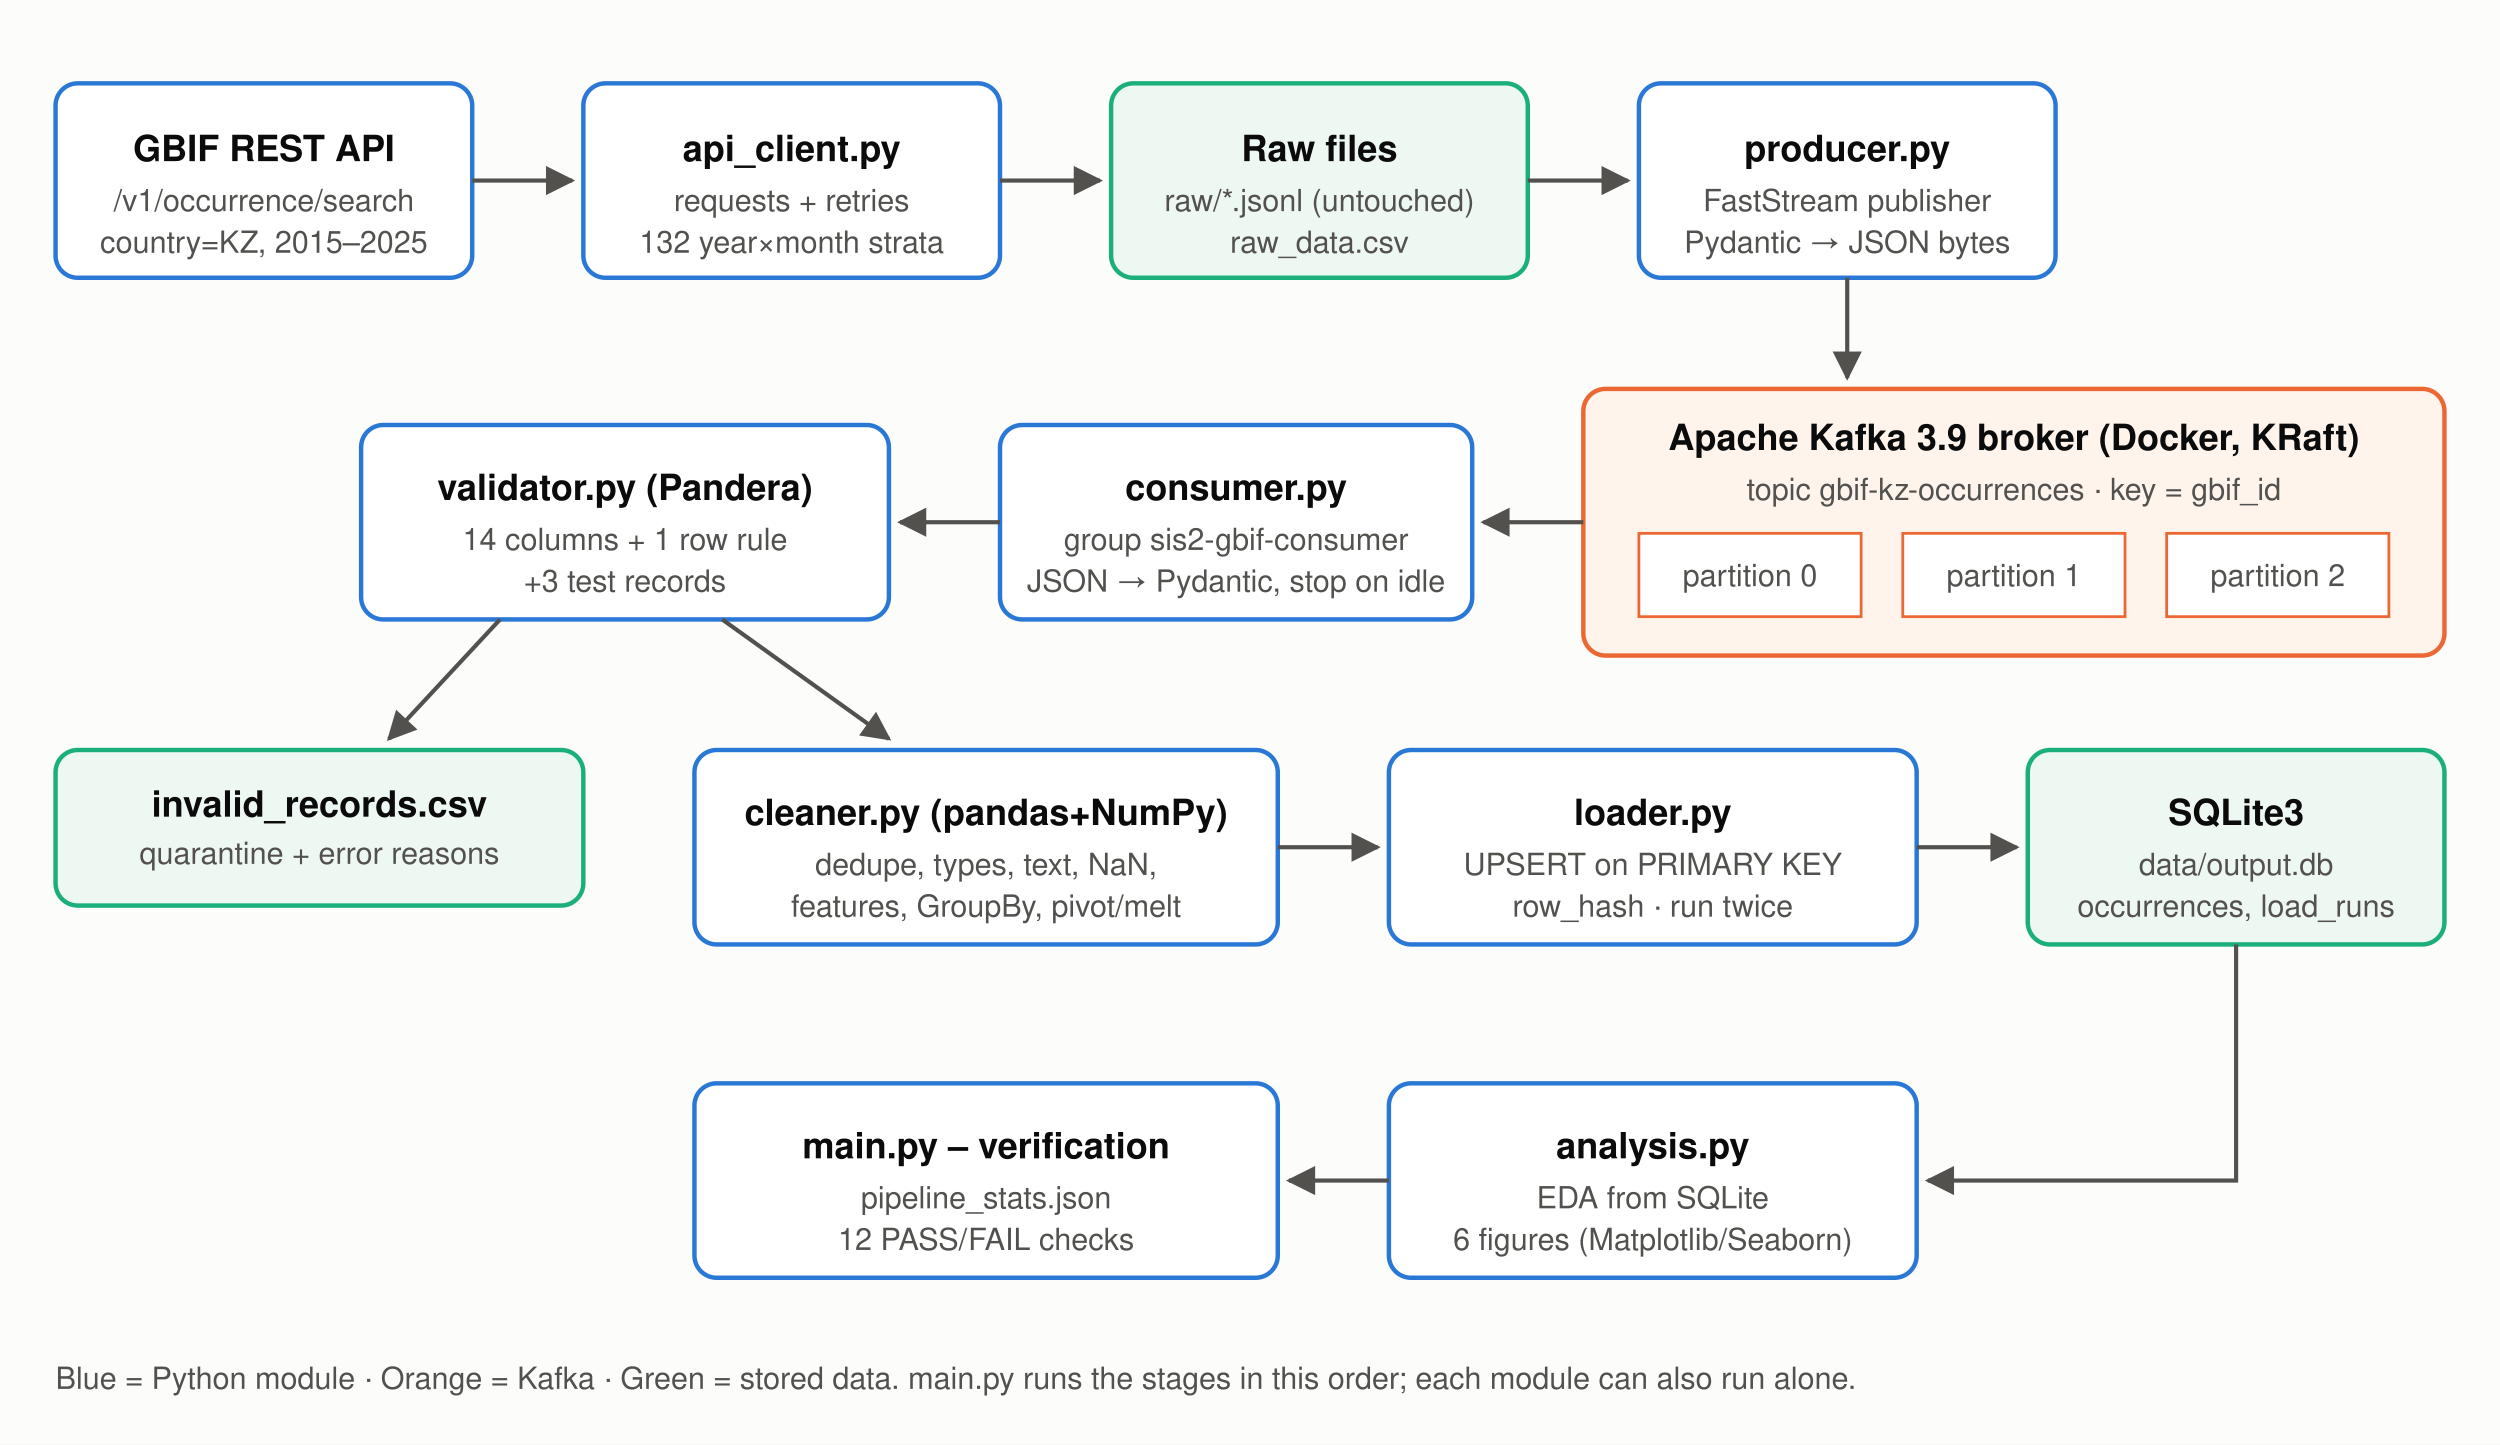
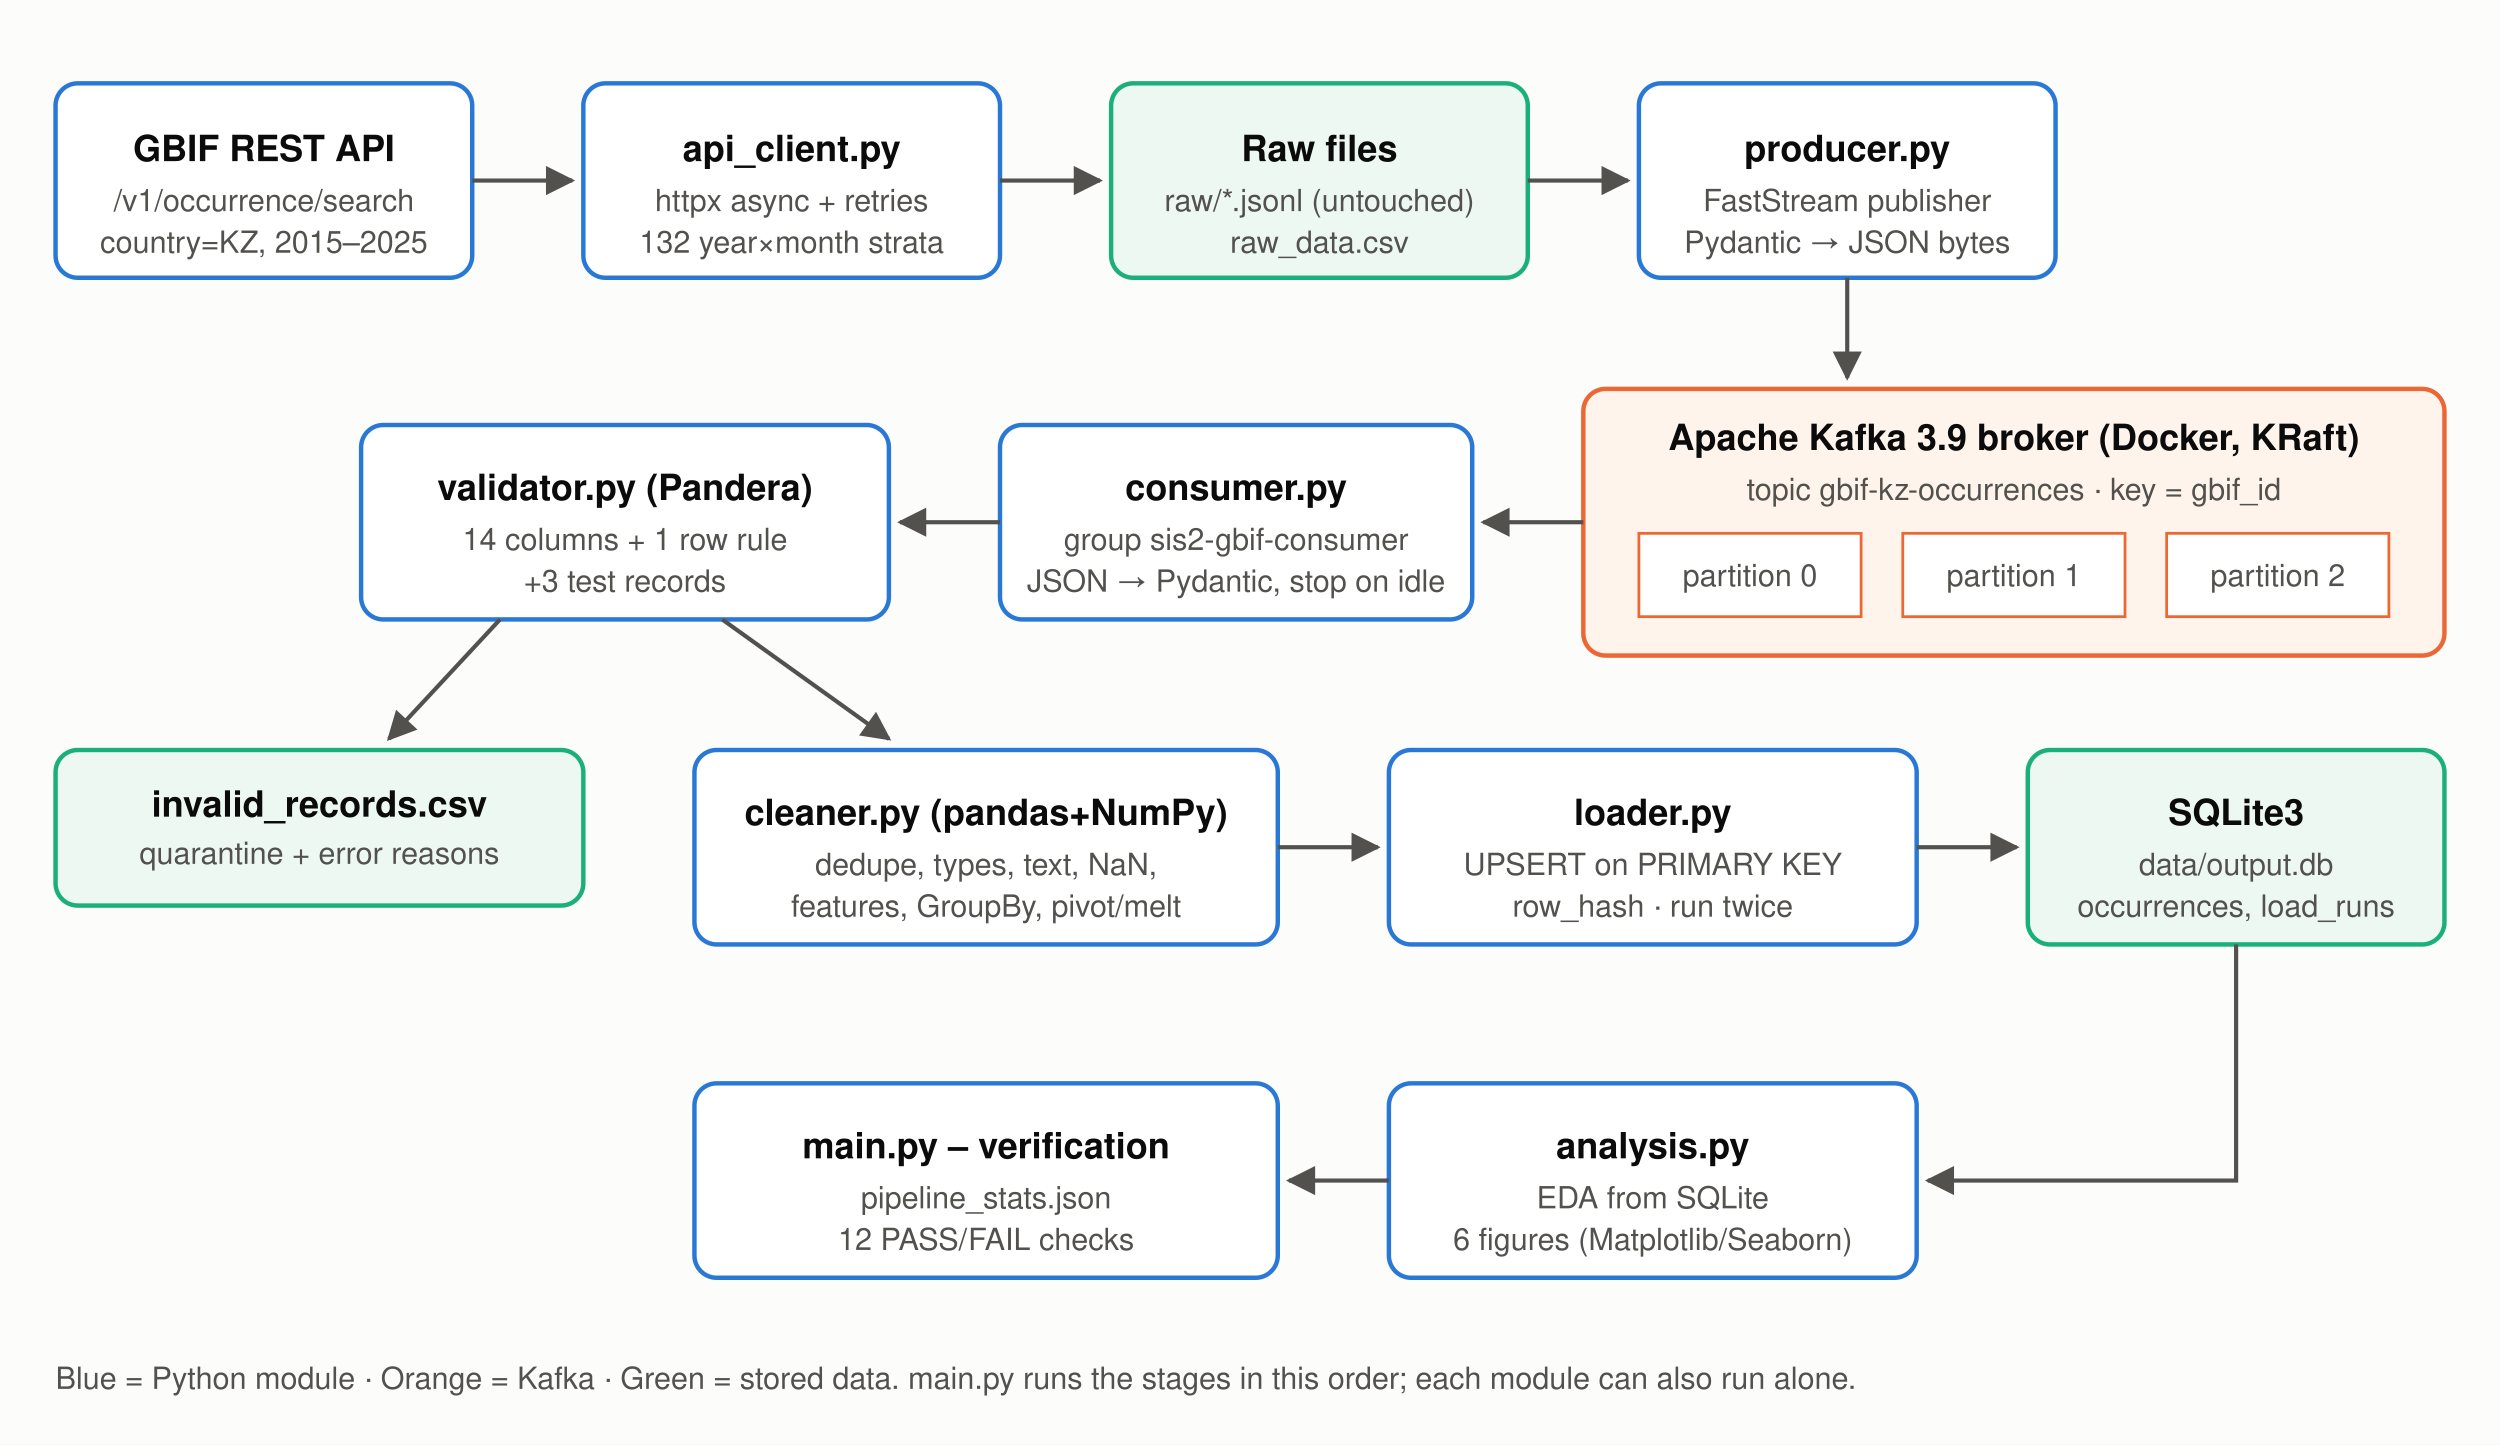
<svg xmlns="http://www.w3.org/2000/svg" viewBox="0 0 900 520" font-family="Helvetica, Arial, sans-serif" font-size="13">
  <defs>
    <marker id="a" viewBox="0 0 10 10" refX="9" refY="5" markerWidth="7" markerHeight="7" orient="auto">
      <path d="M0,0 L10,5 L0,10 z" fill="#52514e" />
    </marker>
    <style>
      .box{fill:#ffffff;stroke:#2a78d6;stroke-width:1.6;rx:8}
      .kafka{fill:#fff4ec;stroke:#eb6834;stroke-width:1.6}
      .store{fill:#eef8f3;stroke:#1baf7a;stroke-width:1.6}
      .t{font-weight:bold;fill:#0b0b0b}
      .s{fill:#52514e;font-size:11px}
      .l{stroke:#52514e;stroke-width:1.5;fill:none;marker-end:url(#a)}
    </style>
  </defs>
  <rect x="0" y="0" width="900" height="520" fill="#fcfcfb" />
  <rect class="box" x="20" y="30" width="150" height="70" rx="8" />
  <text class="t" x="95" y="58" text-anchor="middle">GBIF REST API</text>
  <text class="s" x="95" y="76" text-anchor="middle">/v1/occurrence/search</text>
  <text class="s" x="95" y="91" text-anchor="middle">country=KZ, 2015–2025</text>
  <rect class="box" x="210" y="30" width="150" height="70" rx="8" />
  <text class="t" x="285" y="58" text-anchor="middle">api_client.py</text>
-   <text class="s" x="285" y="76" text-anchor="middle">requests + retries</text>
+   <text class="s" x="285" y="76" text-anchor="middle">httpx async + retries</text>
  <text class="s" x="285" y="91" text-anchor="middle">132 year×month strata</text>
  <rect class="store" x="400" y="30" width="150" height="70" rx="8" />
  <text class="t" x="475" y="58" text-anchor="middle">Raw files</text>
  <text class="s" x="475" y="76" text-anchor="middle">raw/*.jsonl (untouched)</text>
  <text class="s" x="475" y="91" text-anchor="middle">raw_data.csv</text>
  <rect class="box" x="590" y="30" width="150" height="70" rx="8" />
  <text class="t" x="665" y="58" text-anchor="middle">producer.py</text>
  <text class="s" x="665" y="76" text-anchor="middle">FastStream publisher</text>
  <text class="s" x="665" y="91" text-anchor="middle">Pydantic → JSON bytes</text>
  <path class="l" d="M170,65 H206" />
  <path class="l" d="M360,65 H396" />
  <path class="l" d="M550,65 H586" />
  <rect class="kafka" x="570" y="140" width="310" height="96" rx="8" />
  <text class="t" x="725" y="162" text-anchor="middle">Apache Kafka 3.9 broker (Docker, KRaft)</text>
  <text class="s" x="725" y="180" text-anchor="middle">topic gbif-kz-occurrences · key = gbif_id</text>
  <rect x="590" y="192" width="80" height="30" fill="#ffffff" stroke="#eb6834" />
  <text class="s" x="630" y="211" text-anchor="middle">partition 0</text>
  <rect x="685" y="192" width="80" height="30" fill="#ffffff" stroke="#eb6834" />
  <text class="s" x="725" y="211" text-anchor="middle">partition 1</text>
  <rect x="780" y="192" width="80" height="30" fill="#ffffff" stroke="#eb6834" />
  <text class="s" x="820" y="211" text-anchor="middle">partition 2</text>
  <path class="l" d="M665,100 V136" />
  <rect class="box" x="360" y="153" width="170" height="70" rx="8" />
  <text class="t" x="445" y="180" text-anchor="middle">consumer.py</text>
  <text class="s" x="445" y="198" text-anchor="middle">group sis2-gbif-consumer</text>
  <text class="s" x="445" y="213" text-anchor="middle">JSON → Pydantic, stop on idle</text>
  <path class="l" d="M570,188 H534" />
  <rect class="box" x="130" y="153" width="190" height="70" rx="8" />
  <text class="t" x="225" y="180" text-anchor="middle">validator.py (Pandera)</text>
  <text class="s" x="225" y="198" text-anchor="middle">14 columns + 1 row rule</text>
  <text class="s" x="225" y="213" text-anchor="middle">+3 test records</text>
  <path class="l" d="M360,188 H324" />
  <rect class="store" x="20" y="270" width="190" height="56" rx="8" />
  <text class="t" x="115" y="294" text-anchor="middle">invalid_records.csv</text>
  <text class="s" x="115" y="311" text-anchor="middle">quarantine + error reasons</text>
  <path class="l" d="M180,223 L140,266" />
  <rect class="box" x="250" y="270" width="210" height="70" rx="8" />
  <text class="t" x="355" y="297" text-anchor="middle">cleaner.py (pandas+NumPy)</text>
  <text class="s" x="355" y="315" text-anchor="middle">dedupe, types, text, NaN,</text>
  <text class="s" x="355" y="330" text-anchor="middle">features, GroupBy, pivot/melt</text>
  <path class="l" d="M260,223 L320,266" />
  <rect class="box" x="500" y="270" width="190" height="70" rx="8" />
  <text class="t" x="595" y="297" text-anchor="middle">loader.py</text>
  <text class="s" x="595" y="315" text-anchor="middle">UPSERT on PRIMARY KEY</text>
  <text class="s" x="595" y="330" text-anchor="middle">row_hash · run twice</text>
  <path class="l" d="M460,305 H496" />
  <rect class="store" x="730" y="270" width="150" height="70" rx="8" />
  <text class="t" x="805" y="297" text-anchor="middle">SQLite3</text>
  <text class="s" x="805" y="315" text-anchor="middle">data/output.db</text>
  <text class="s" x="805" y="330" text-anchor="middle">occurrences, load_runs</text>
  <path class="l" d="M690,305 H726" />
  <rect class="box" x="500" y="390" width="190" height="70" rx="8" />
  <text class="t" x="595" y="417" text-anchor="middle">analysis.py</text>
  <text class="s" x="595" y="435" text-anchor="middle">EDA from SQLite</text>
  <text class="s" x="595" y="450" text-anchor="middle">6 figures (Matplotlib/Seaborn)</text>
  <path class="l" d="M805,340 V425 H694" />
  <rect class="box" x="250" y="390" width="210" height="70" rx="8" />
  <text class="t" x="355" y="417" text-anchor="middle">main.py – verification</text>
  <text class="s" x="355" y="435" text-anchor="middle">pipeline_stats.json</text>
  <text class="s" x="355" y="450" text-anchor="middle">12 PASS/FAIL checks</text>
  <path class="l" d="M500,425 H464" />
  <text class="s" x="20" y="500">Blue = Python module · Orange = Kafka · Green = stored data. main.py runs the stages in this order; each module can also run alone.</text>
</svg>
